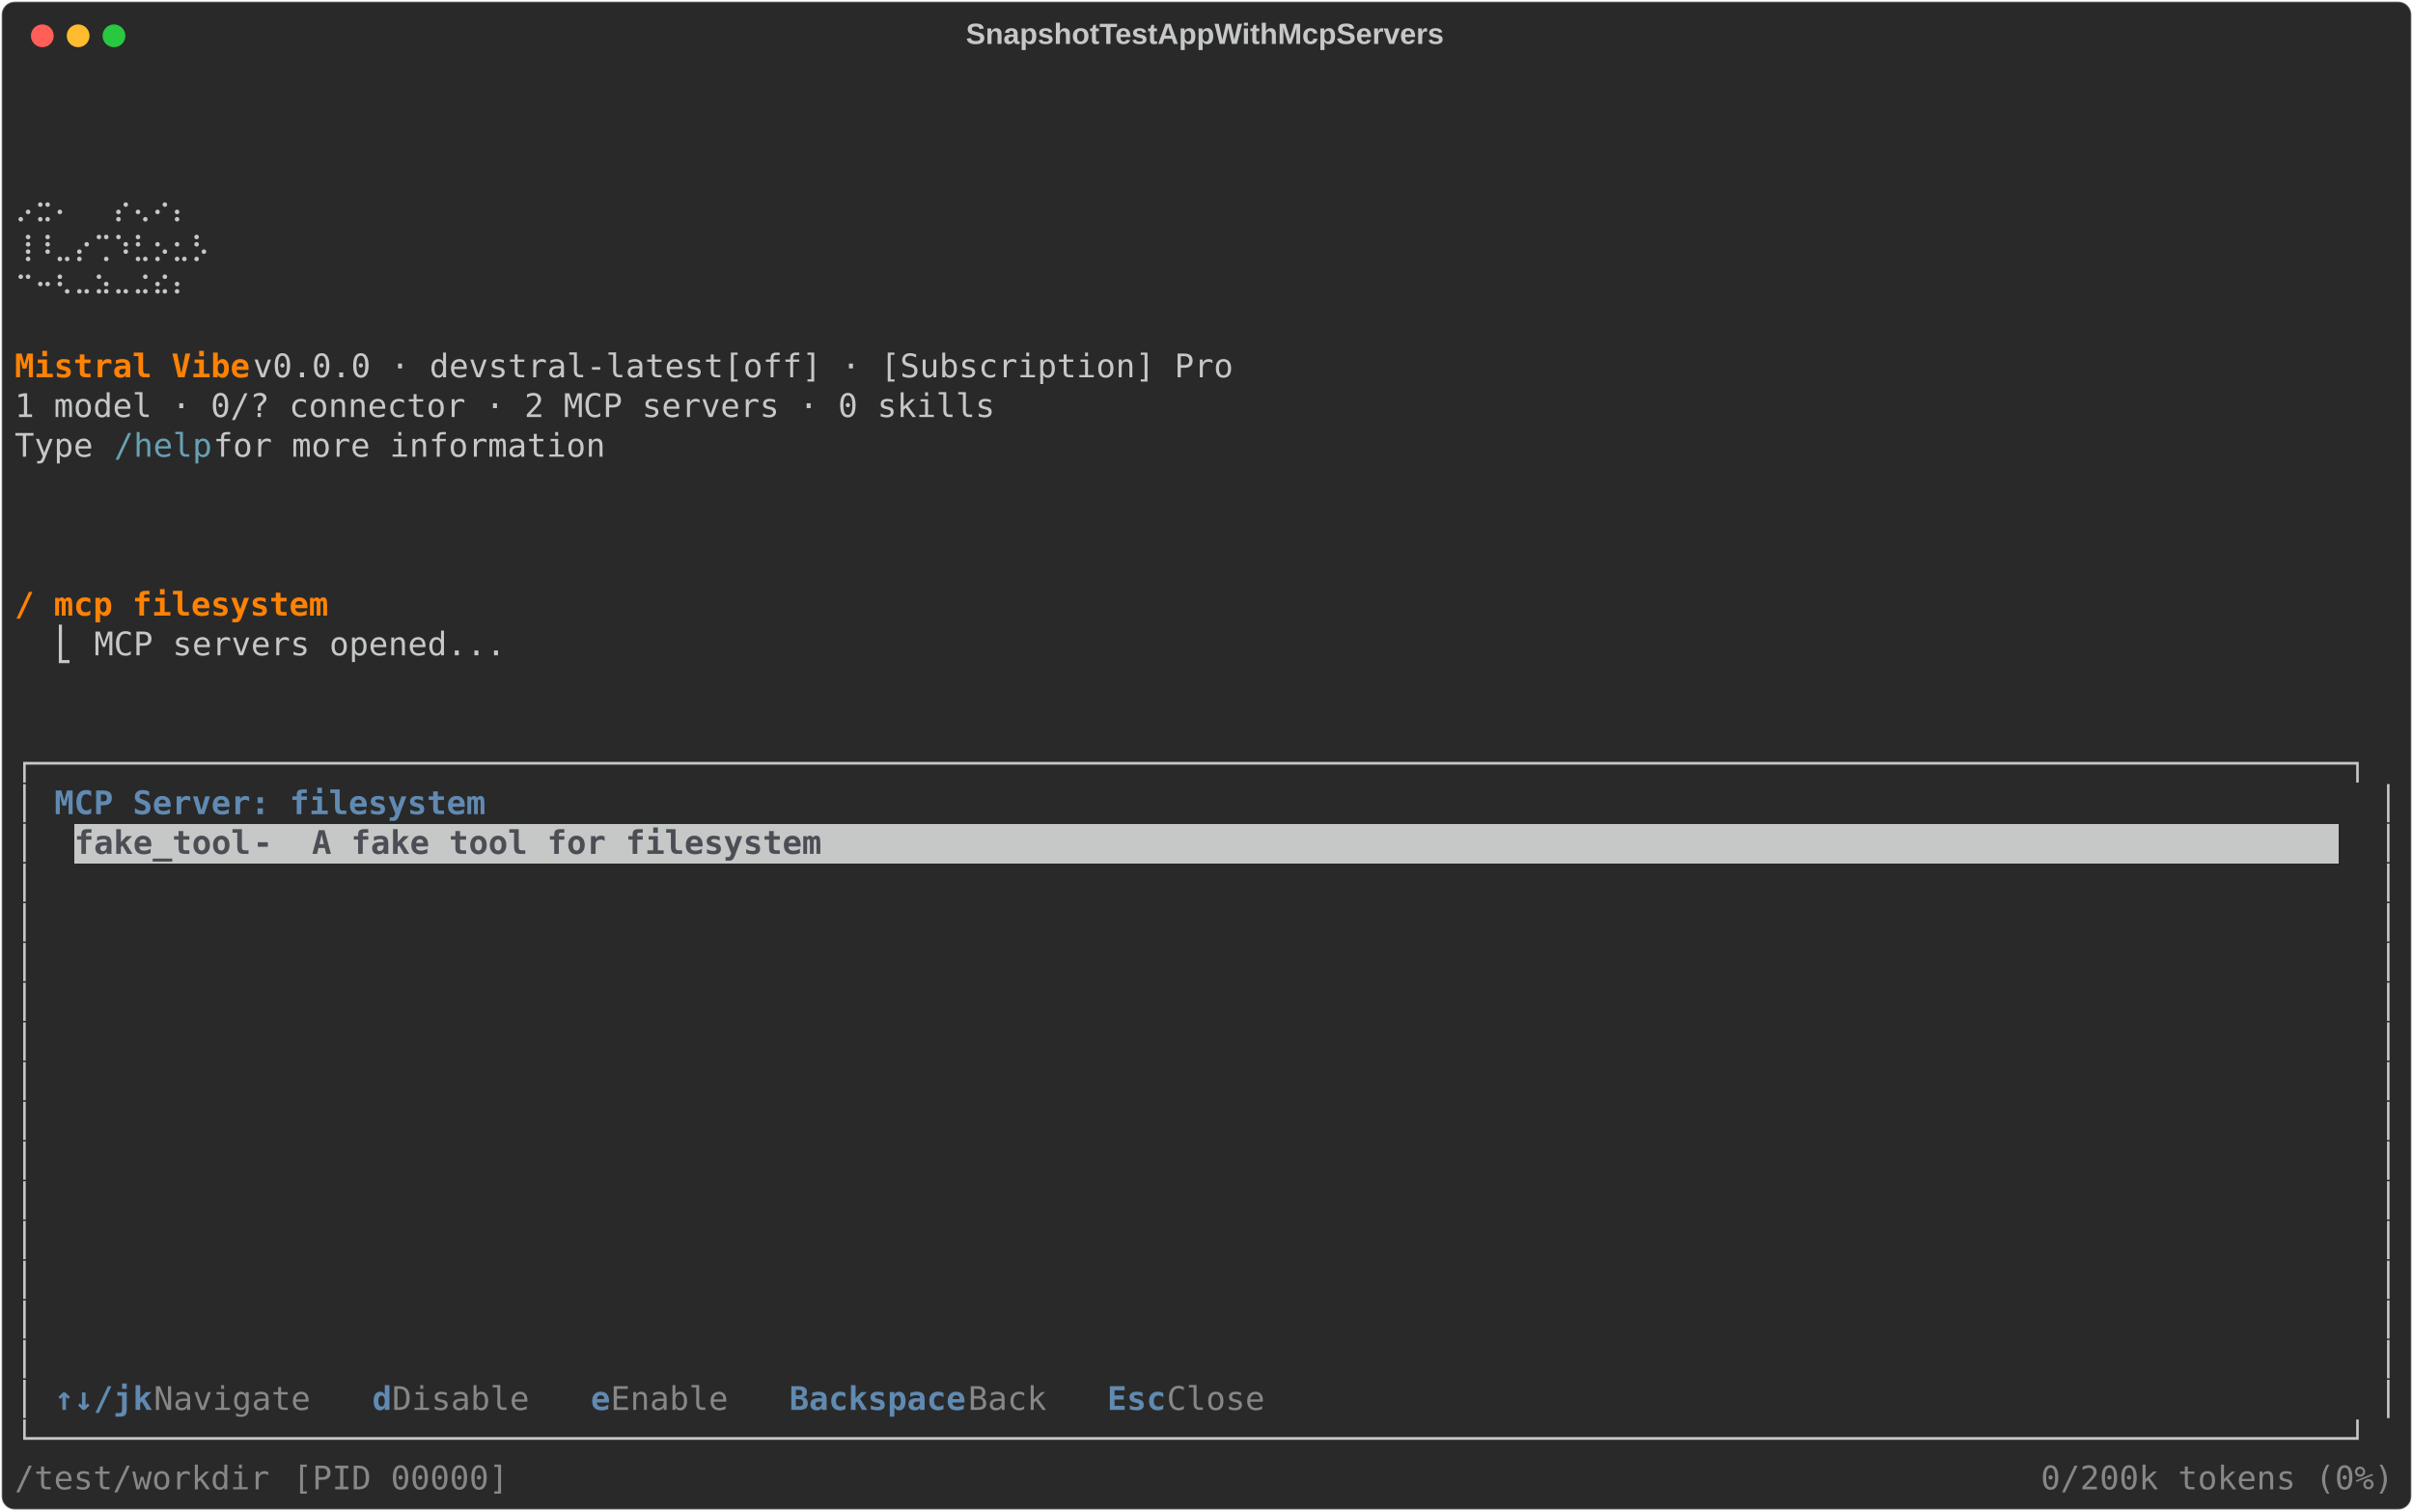
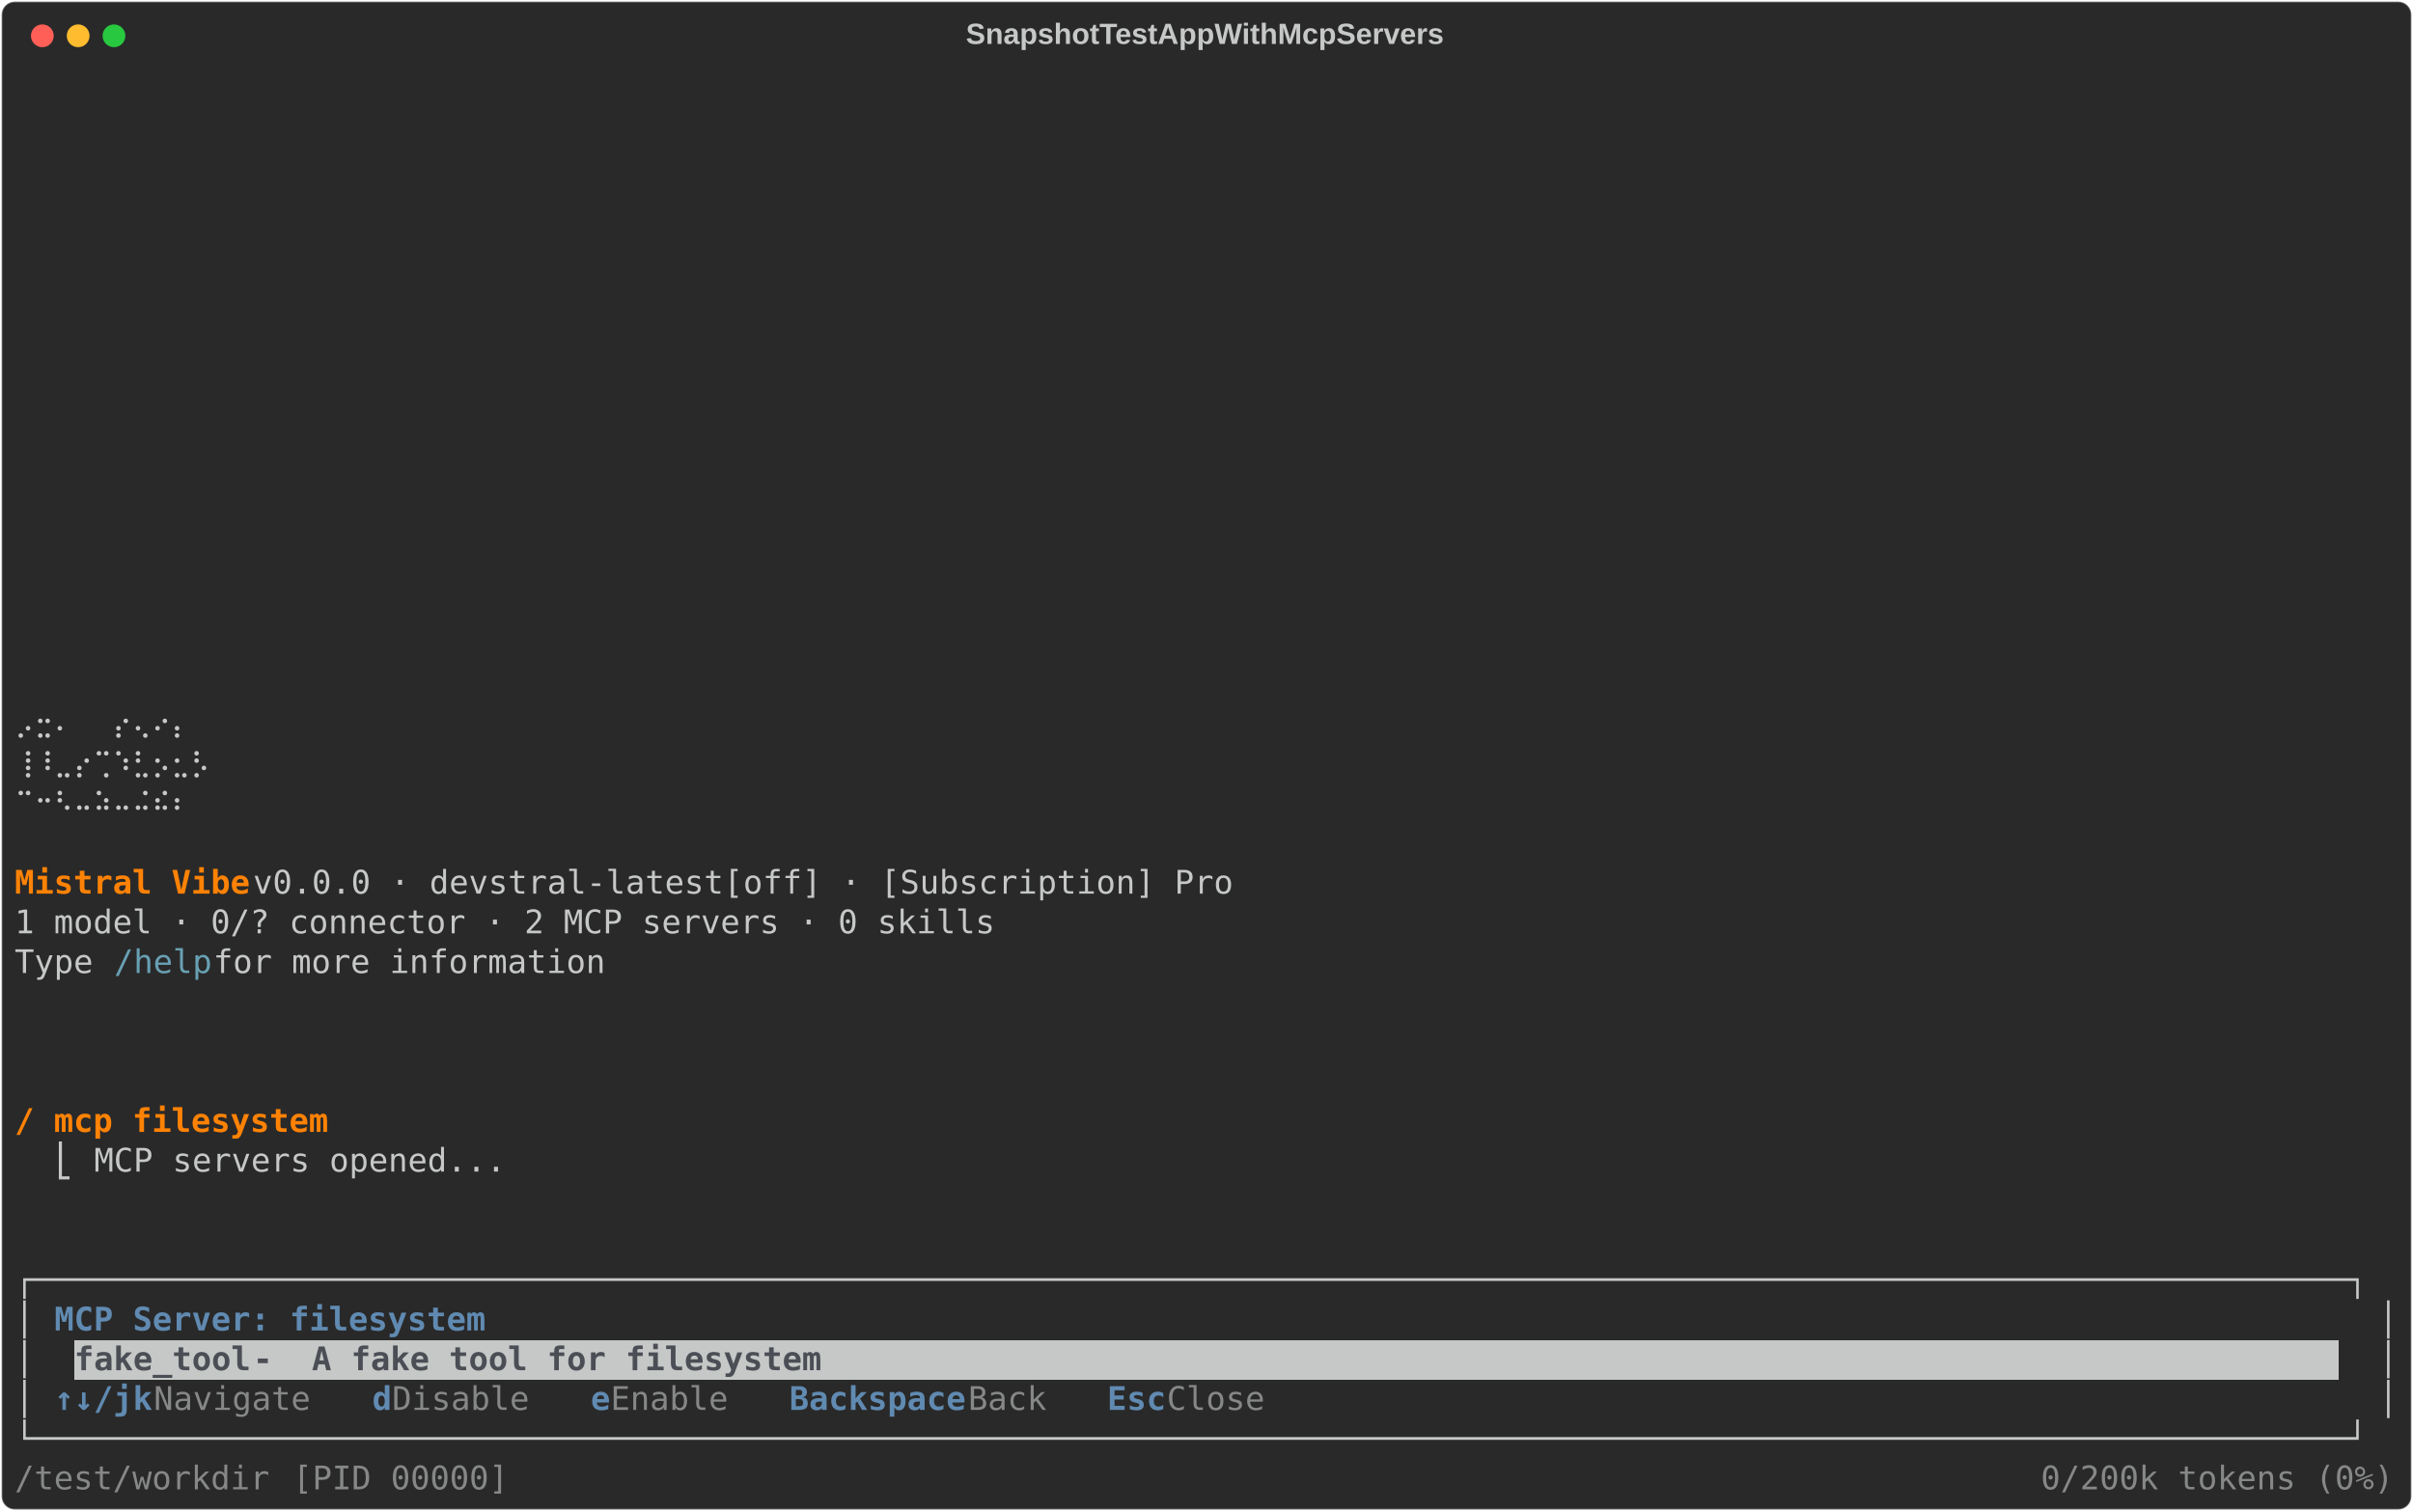
<svg xmlns="http://www.w3.org/2000/svg" class="rich-terminal" viewBox="0 0 1482 928.4">
  <style>

    @font-face {
        font-family: "Fira Code";
        src: local("FiraCode-Regular"),
                url("https://cdnjs.cloudflare.com/ajax/libs/firacode/6.2.0/woff2/FiraCode-Regular.woff2") format("woff2"),
                url("https://cdnjs.cloudflare.com/ajax/libs/firacode/6.2.0/woff/FiraCode-Regular.woff") format("woff");
        font-style: normal;
        font-weight: 400;
    }
    @font-face {
        font-family: "Fira Code";
        src: local("FiraCode-Bold"),
                url("https://cdnjs.cloudflare.com/ajax/libs/firacode/6.2.0/woff2/FiraCode-Bold.woff2") format("woff2"),
                url("https://cdnjs.cloudflare.com/ajax/libs/firacode/6.2.0/woff/FiraCode-Bold.woff") format("woff");
        font-style: bold;
        font-weight: 700;
    }

    .terminal-matrix {
        font-family: Fira Code, monospace;
        font-size: 20px;
        line-height: 24.4px;
        font-variant-east-asian: full-width;
    }

    .terminal-title {
        font-size: 18px;
        font-weight: bold;
        font-family: arial;
    }

    .terminal-r1 { fill: #c5c8c6 }
.terminal-r2 { fill: #ff8205;font-weight: bold }
.terminal-r3 { fill: #68a0b3 }
.terminal-r4 { fill: #608ab1;font-weight: bold }
.terminal-r5 { fill: #4b4e55;font-weight: bold }
.terminal-r6 { fill: #868887 }
    </style>
  <defs>
    <clipPath id="terminal-clip-terminal">
      <rect x="0" y="0" width="1463.0" height="877.4" />
    </clipPath>
    <clipPath id="terminal-line-0">
      <rect x="0" y="1.5" width="1464" height="24.65" />
    </clipPath>
    <clipPath id="terminal-line-1">
      <rect x="0" y="25.9" width="1464" height="24.65" />
    </clipPath>
    <clipPath id="terminal-line-2">
      <rect x="0" y="50.3" width="1464" height="24.65" />
    </clipPath>
    <clipPath id="terminal-line-3">
      <rect x="0" y="74.7" width="1464" height="24.65" />
    </clipPath>
    <clipPath id="terminal-line-4">
      <rect x="0" y="99.1" width="1464" height="24.65" />
    </clipPath>
    <clipPath id="terminal-line-5">
      <rect x="0" y="123.5" width="1464" height="24.65" />
    </clipPath>
    <clipPath id="terminal-line-6">
      <rect x="0" y="147.9" width="1464" height="24.65" />
    </clipPath>
    <clipPath id="terminal-line-7">
      <rect x="0" y="172.3" width="1464" height="24.65" />
    </clipPath>
    <clipPath id="terminal-line-8">
      <rect x="0" y="196.7" width="1464" height="24.65" />
    </clipPath>
    <clipPath id="terminal-line-9">
      <rect x="0" y="221.1" width="1464" height="24.65" />
    </clipPath>
    <clipPath id="terminal-line-10">
      <rect x="0" y="245.5" width="1464" height="24.65" />
    </clipPath>
    <clipPath id="terminal-line-11">
      <rect x="0" y="269.9" width="1464" height="24.65" />
    </clipPath>
    <clipPath id="terminal-line-12">
      <rect x="0" y="294.3" width="1464" height="24.65" />
    </clipPath>
    <clipPath id="terminal-line-13">
      <rect x="0" y="318.7" width="1464" height="24.65" />
    </clipPath>
    <clipPath id="terminal-line-14">
      <rect x="0" y="343.1" width="1464" height="24.65" />
    </clipPath>
    <clipPath id="terminal-line-15">
      <rect x="0" y="367.5" width="1464" height="24.65" />
    </clipPath>
    <clipPath id="terminal-line-16">
      <rect x="0" y="391.9" width="1464" height="24.65" />
    </clipPath>
    <clipPath id="terminal-line-17">
      <rect x="0" y="416.3" width="1464" height="24.65" />
    </clipPath>
    <clipPath id="terminal-line-18">
      <rect x="0" y="440.7" width="1464" height="24.65" />
    </clipPath>
    <clipPath id="terminal-line-19">
      <rect x="0" y="465.1" width="1464" height="24.65" />
    </clipPath>
    <clipPath id="terminal-line-20">
      <rect x="0" y="489.5" width="1464" height="24.65" />
    </clipPath>
    <clipPath id="terminal-line-21">
      <rect x="0" y="513.9" width="1464" height="24.65" />
    </clipPath>
    <clipPath id="terminal-line-22">
      <rect x="0" y="538.3" width="1464" height="24.65" />
    </clipPath>
    <clipPath id="terminal-line-23">
      <rect x="0" y="562.7" width="1464" height="24.65" />
    </clipPath>
    <clipPath id="terminal-line-24">
      <rect x="0" y="587.1" width="1464" height="24.65" />
    </clipPath>
    <clipPath id="terminal-line-25">
      <rect x="0" y="611.5" width="1464" height="24.65" />
    </clipPath>
    <clipPath id="terminal-line-26">
      <rect x="0" y="635.9" width="1464" height="24.65" />
    </clipPath>
    <clipPath id="terminal-line-27">
      <rect x="0" y="660.3" width="1464" height="24.65" />
    </clipPath>
    <clipPath id="terminal-line-28">
      <rect x="0" y="684.7" width="1464" height="24.65" />
    </clipPath>
    <clipPath id="terminal-line-29">
      <rect x="0" y="709.1" width="1464" height="24.65" />
    </clipPath>
    <clipPath id="terminal-line-30">
      <rect x="0" y="733.5" width="1464" height="24.65" />
    </clipPath>
    <clipPath id="terminal-line-31">
      <rect x="0" y="757.9" width="1464" height="24.65" />
    </clipPath>
    <clipPath id="terminal-line-32">
      <rect x="0" y="782.3" width="1464" height="24.65" />
    </clipPath>
    <clipPath id="terminal-line-33">
      <rect x="0" y="806.7" width="1464" height="24.65" />
    </clipPath>
    <clipPath id="terminal-line-34">
      <rect x="0" y="831.1" width="1464" height="24.65" />
    </clipPath>
  </defs>
  <rect fill="#292929" stroke="rgba(255,255,255,0.35)" stroke-width="1" x="1" y="1" width="1480" height="926.4" rx="8" />
  <text class="terminal-title" fill="#c5c8c6" text-anchor="middle" x="740" y="27">SnapshotTestAppWithMcpServers</text>
  <g transform="translate(26,22)">
    <circle cx="0" cy="0" r="7" fill="#ff5f57" />
    <circle cx="22" cy="0" r="7" fill="#febc2e" />
    <circle cx="44" cy="0" r="7" fill="#28c840" />
  </g>
  <g transform="translate(9, 41)" clip-path="url(#terminal-clip-terminal)">
-     <rect fill="#c5c8c6" x="36.6" y="465.1" width="109.8" height="24.65" shape-rendering="crispEdges" />
-     <rect fill="#c5c8c6" x="146.4" y="465.1" width="378.2" height="24.65" shape-rendering="crispEdges" />
-     <rect fill="#c5c8c6" x="524.6" y="465.1" width="902.8" height="24.65" shape-rendering="crispEdges" />
+     <rect fill="#c5c8c6" x="36.6" y="782.3" width="109.8" height="24.65" shape-rendering="crispEdges" />
+     <rect fill="#c5c8c6" x="146.4" y="782.3" width="378.2" height="24.65" shape-rendering="crispEdges" />
+     <rect fill="#c5c8c6" x="524.6" y="782.3" width="902.8" height="24.65" shape-rendering="crispEdges" />
    <g class="terminal-matrix">
      <text class="terminal-r1" x="1464" y="20" textLength="12.2" clip-path="url(#terminal-line-0)">
</text>
      <text class="terminal-r1" x="1464" y="44.4" textLength="12.2" clip-path="url(#terminal-line-1)">
</text>
      <text class="terminal-r1" x="1464" y="68.8" textLength="12.2" clip-path="url(#terminal-line-2)">
</text>
-       <text class="terminal-r1" x="0" y="93.2" textLength="134.2" clip-path="url(#terminal-line-3)">  ⡠⣒⠄  ⡔⢄⠔⡄</text>
      <text class="terminal-r1" x="1464" y="93.2" textLength="12.2" clip-path="url(#terminal-line-3)">
</text>
-       <text class="terminal-r1" x="0" y="117.6" textLength="134.2" clip-path="url(#terminal-line-4)"> ⢸⠸⣀⡔⢉⠱⣃⡢⣂⡣</text>
      <text class="terminal-r1" x="1464" y="117.6" textLength="12.2" clip-path="url(#terminal-line-4)">
</text>
-       <text class="terminal-r1" x="0" y="142" textLength="134.2" clip-path="url(#terminal-line-5)">  ⠉⠒⠣⠤⠵⠤⠬⠮⠆</text>
      <text class="terminal-r1" x="1464" y="142" textLength="12.2" clip-path="url(#terminal-line-5)">
</text>
      <text class="terminal-r1" x="1464" y="166.4" textLength="12.2" clip-path="url(#terminal-line-6)">
</text>
-       <text class="terminal-r2" x="0" y="190.8" textLength="146.4" clip-path="url(#terminal-line-7)">Mistral Vibe</text>
-       <text class="terminal-r1" x="146.4" y="190.8" textLength="622.2" clip-path="url(#terminal-line-7)"> v0.0.0 · devstral-latest[off] · [Subscription] Pro</text>
      <text class="terminal-r1" x="1464" y="190.8" textLength="12.2" clip-path="url(#terminal-line-7)">
</text>
-       <text class="terminal-r1" x="0" y="215.2" textLength="610" clip-path="url(#terminal-line-8)">1 model · 0/? connector · 2 MCP servers · 0 skills</text>
      <text class="terminal-r1" x="1464" y="215.2" textLength="12.2" clip-path="url(#terminal-line-8)">
</text>
-       <text class="terminal-r1" x="0" y="239.6" textLength="61" clip-path="url(#terminal-line-9)">Type </text>
-       <text class="terminal-r3" x="61" y="239.6" textLength="61" clip-path="url(#terminal-line-9)">/help</text>
-       <text class="terminal-r1" x="122" y="239.6" textLength="256.2" clip-path="url(#terminal-line-9)"> for more information</text>
      <text class="terminal-r1" x="1464" y="239.6" textLength="12.2" clip-path="url(#terminal-line-9)">
</text>
      <text class="terminal-r1" x="1464" y="264" textLength="12.2" clip-path="url(#terminal-line-10)">
</text>
      <text class="terminal-r1" x="1464" y="288.4" textLength="12.2" clip-path="url(#terminal-line-11)">
</text>
      <text class="terminal-r1" x="1464" y="312.8" textLength="12.2" clip-path="url(#terminal-line-12)">
</text>
-       <text class="terminal-r2" x="0" y="337.2" textLength="195.2" clip-path="url(#terminal-line-13)">/ mcp filesystem</text>
      <text class="terminal-r1" x="1464" y="337.2" textLength="12.2" clip-path="url(#terminal-line-13)">
</text>
-       <text class="terminal-r1" x="24.4" y="361.6" textLength="12.2" clip-path="url(#terminal-line-14)">⎣</text>
-       <text class="terminal-r1" x="48.8" y="361.6" textLength="256.2" clip-path="url(#terminal-line-14)">MCP servers opened...</text>
      <text class="terminal-r1" x="1464" y="361.6" textLength="12.2" clip-path="url(#terminal-line-14)">
</text>
      <text class="terminal-r1" x="1464" y="386" textLength="12.2" clip-path="url(#terminal-line-15)">
</text>
+       <text class="terminal-r1" x="0" y="410.4" textLength="134.2" clip-path="url(#terminal-line-16)">  ⡠⣒⠄  ⡔⢄⠔⡄</text>
      <text class="terminal-r1" x="1464" y="410.4" textLength="12.2" clip-path="url(#terminal-line-16)">
</text>
-       <text class="terminal-r1" x="0" y="434.8" textLength="1464" clip-path="url(#terminal-line-17)">┌──────────────────────────────────────────────────────────────────────────────────────────────────────────────────────┐</text>
+       <text class="terminal-r1" x="0" y="434.8" textLength="134.2" clip-path="url(#terminal-line-17)"> ⢸⠸⣀⡔⢉⠱⣃⡢⣂⡣</text>
      <text class="terminal-r1" x="1464" y="434.8" textLength="12.2" clip-path="url(#terminal-line-17)">
</text>
-       <text class="terminal-r1" x="0" y="459.2" textLength="12.2" clip-path="url(#terminal-line-18)">│</text>
-       <text class="terminal-r4" x="24.4" y="459.2" textLength="268.4" clip-path="url(#terminal-line-18)">MCP Server: filesystem</text>
-       <text class="terminal-r1" x="1451.8" y="459.2" textLength="12.2" clip-path="url(#terminal-line-18)">│</text>
+       <text class="terminal-r1" x="0" y="459.2" textLength="134.2" clip-path="url(#terminal-line-18)">  ⠉⠒⠣⠤⠵⠤⠬⠮⠆</text>
      <text class="terminal-r1" x="1464" y="459.2" textLength="12.2" clip-path="url(#terminal-line-18)">
</text>
-       <text class="terminal-r1" x="0" y="483.6" textLength="12.2" clip-path="url(#terminal-line-19)">│</text>
-       <text class="terminal-r5" x="36.6" y="483.6" textLength="109.8" clip-path="url(#terminal-line-19)">fake_tool</text>
-       <text class="terminal-r5" x="146.4" y="483.6" textLength="378.2" clip-path="url(#terminal-line-19)">  -  A fake tool for filesystem</text>
-       <text class="terminal-r1" x="1451.8" y="483.6" textLength="12.2" clip-path="url(#terminal-line-19)">│</text>
      <text class="terminal-r1" x="1464" y="483.6" textLength="12.2" clip-path="url(#terminal-line-19)">
</text>
-       <text class="terminal-r1" x="0" y="508" textLength="12.2" clip-path="url(#terminal-line-20)">│</text>
-       <text class="terminal-r1" x="1451.8" y="508" textLength="12.2" clip-path="url(#terminal-line-20)">│</text>
+       <text class="terminal-r2" x="0" y="508" textLength="146.4" clip-path="url(#terminal-line-20)">Mistral Vibe</text>
+       <text class="terminal-r1" x="146.4" y="508" textLength="622.2" clip-path="url(#terminal-line-20)"> v0.0.0 · devstral-latest[off] · [Subscription] Pro</text>
      <text class="terminal-r1" x="1464" y="508" textLength="12.2" clip-path="url(#terminal-line-20)">
</text>
-       <text class="terminal-r1" x="0" y="532.4" textLength="12.2" clip-path="url(#terminal-line-21)">│</text>
-       <text class="terminal-r1" x="1451.8" y="532.4" textLength="12.2" clip-path="url(#terminal-line-21)">│</text>
+       <text class="terminal-r1" x="0" y="532.4" textLength="610" clip-path="url(#terminal-line-21)">1 model · 0/? connector · 2 MCP servers · 0 skills</text>
      <text class="terminal-r1" x="1464" y="532.4" textLength="12.2" clip-path="url(#terminal-line-21)">
</text>
-       <text class="terminal-r1" x="0" y="556.8" textLength="12.2" clip-path="url(#terminal-line-22)">│</text>
-       <text class="terminal-r1" x="1451.8" y="556.8" textLength="12.2" clip-path="url(#terminal-line-22)">│</text>
+       <text class="terminal-r1" x="0" y="556.8" textLength="61" clip-path="url(#terminal-line-22)">Type </text>
+       <text class="terminal-r3" x="61" y="556.8" textLength="61" clip-path="url(#terminal-line-22)">/help</text>
+       <text class="terminal-r1" x="122" y="556.8" textLength="256.2" clip-path="url(#terminal-line-22)"> for more information</text>
      <text class="terminal-r1" x="1464" y="556.8" textLength="12.2" clip-path="url(#terminal-line-22)">
</text>
-       <text class="terminal-r1" x="0" y="581.2" textLength="12.2" clip-path="url(#terminal-line-23)">│</text>
-       <text class="terminal-r1" x="1451.8" y="581.2" textLength="12.2" clip-path="url(#terminal-line-23)">│</text>
      <text class="terminal-r1" x="1464" y="581.2" textLength="12.2" clip-path="url(#terminal-line-23)">
</text>
-       <text class="terminal-r1" x="0" y="605.6" textLength="12.2" clip-path="url(#terminal-line-24)">│</text>
-       <text class="terminal-r1" x="1451.8" y="605.6" textLength="12.2" clip-path="url(#terminal-line-24)">│</text>
      <text class="terminal-r1" x="1464" y="605.6" textLength="12.2" clip-path="url(#terminal-line-24)">
</text>
-       <text class="terminal-r1" x="0" y="630" textLength="12.2" clip-path="url(#terminal-line-25)">│</text>
-       <text class="terminal-r1" x="1451.8" y="630" textLength="12.2" clip-path="url(#terminal-line-25)">│</text>
      <text class="terminal-r1" x="1464" y="630" textLength="12.2" clip-path="url(#terminal-line-25)">
</text>
-       <text class="terminal-r1" x="0" y="654.4" textLength="12.2" clip-path="url(#terminal-line-26)">│</text>
-       <text class="terminal-r1" x="1451.8" y="654.4" textLength="12.2" clip-path="url(#terminal-line-26)">│</text>
+       <text class="terminal-r2" x="0" y="654.4" textLength="195.2" clip-path="url(#terminal-line-26)">/ mcp filesystem</text>
      <text class="terminal-r1" x="1464" y="654.4" textLength="12.2" clip-path="url(#terminal-line-26)">
</text>
-       <text class="terminal-r1" x="0" y="678.8" textLength="12.2" clip-path="url(#terminal-line-27)">│</text>
-       <text class="terminal-r1" x="1451.8" y="678.8" textLength="12.2" clip-path="url(#terminal-line-27)">│</text>
+       <text class="terminal-r1" x="24.4" y="678.8" textLength="12.2" clip-path="url(#terminal-line-27)">⎣</text>
+       <text class="terminal-r1" x="48.8" y="678.8" textLength="256.2" clip-path="url(#terminal-line-27)">MCP servers opened...</text>
      <text class="terminal-r1" x="1464" y="678.8" textLength="12.2" clip-path="url(#terminal-line-27)">
</text>
-       <text class="terminal-r1" x="0" y="703.2" textLength="12.2" clip-path="url(#terminal-line-28)">│</text>
-       <text class="terminal-r1" x="1451.8" y="703.2" textLength="12.2" clip-path="url(#terminal-line-28)">│</text>
      <text class="terminal-r1" x="1464" y="703.2" textLength="12.2" clip-path="url(#terminal-line-28)">
</text>
-       <text class="terminal-r1" x="0" y="727.6" textLength="12.2" clip-path="url(#terminal-line-29)">│</text>
-       <text class="terminal-r1" x="1451.8" y="727.6" textLength="12.2" clip-path="url(#terminal-line-29)">│</text>
      <text class="terminal-r1" x="1464" y="727.6" textLength="12.2" clip-path="url(#terminal-line-29)">
</text>
-       <text class="terminal-r1" x="0" y="752" textLength="12.2" clip-path="url(#terminal-line-30)">│</text>
-       <text class="terminal-r1" x="1451.8" y="752" textLength="12.2" clip-path="url(#terminal-line-30)">│</text>
+       <text class="terminal-r1" x="0" y="752" textLength="1464" clip-path="url(#terminal-line-30)">┌──────────────────────────────────────────────────────────────────────────────────────────────────────────────────────┐</text>
      <text class="terminal-r1" x="1464" y="752" textLength="12.2" clip-path="url(#terminal-line-30)">
</text>
      <text class="terminal-r1" x="0" y="776.4" textLength="12.2" clip-path="url(#terminal-line-31)">│</text>
+       <text class="terminal-r4" x="24.4" y="776.4" textLength="268.4" clip-path="url(#terminal-line-31)">MCP Server: filesystem</text>
      <text class="terminal-r1" x="1451.8" y="776.4" textLength="12.2" clip-path="url(#terminal-line-31)">│</text>
      <text class="terminal-r1" x="1464" y="776.4" textLength="12.2" clip-path="url(#terminal-line-31)">
</text>
      <text class="terminal-r1" x="0" y="800.8" textLength="12.2" clip-path="url(#terminal-line-32)">│</text>
+       <text class="terminal-r5" x="36.6" y="800.8" textLength="109.8" clip-path="url(#terminal-line-32)">fake_tool</text>
+       <text class="terminal-r5" x="146.4" y="800.8" textLength="378.2" clip-path="url(#terminal-line-32)">  -  A fake tool for filesystem</text>
      <text class="terminal-r1" x="1451.8" y="800.8" textLength="12.2" clip-path="url(#terminal-line-32)">│</text>
      <text class="terminal-r1" x="1464" y="800.8" textLength="12.2" clip-path="url(#terminal-line-32)">
</text>
      <text class="terminal-r1" x="0" y="825.2" textLength="12.2" clip-path="url(#terminal-line-33)">│</text>
      <text class="terminal-r4" x="24.4" y="825.2" textLength="61" clip-path="url(#terminal-line-33)">↑↓/jk</text>
      <text class="terminal-r6" x="85.4" y="825.2" textLength="134.2" clip-path="url(#terminal-line-33)"> Navigate  </text>
      <text class="terminal-r4" x="219.6" y="825.2" textLength="12.2" clip-path="url(#terminal-line-33)">d</text>
      <text class="terminal-r6" x="231.8" y="825.2" textLength="122" clip-path="url(#terminal-line-33)"> Disable  </text>
      <text class="terminal-r4" x="353.8" y="825.2" textLength="12.2" clip-path="url(#terminal-line-33)">e</text>
      <text class="terminal-r6" x="366" y="825.2" textLength="109.8" clip-path="url(#terminal-line-33)"> Enable  </text>
      <text class="terminal-r4" x="475.8" y="825.2" textLength="109.8" clip-path="url(#terminal-line-33)">Backspace</text>
      <text class="terminal-r6" x="585.6" y="825.2" textLength="85.4" clip-path="url(#terminal-line-33)"> Back  </text>
      <text class="terminal-r4" x="671" y="825.2" textLength="36.6" clip-path="url(#terminal-line-33)">Esc</text>
      <text class="terminal-r6" x="707.6" y="825.2" textLength="73.2" clip-path="url(#terminal-line-33)"> Close</text>
      <text class="terminal-r1" x="1451.8" y="825.2" textLength="12.2" clip-path="url(#terminal-line-33)">│</text>
      <text class="terminal-r1" x="1464" y="825.2" textLength="12.2" clip-path="url(#terminal-line-33)">
</text>
      <text class="terminal-r1" x="0" y="849.6" textLength="1464" clip-path="url(#terminal-line-34)">└──────────────────────────────────────────────────────────────────────────────────────────────────────────────────────┘</text>
      <text class="terminal-r1" x="1464" y="849.6" textLength="12.2" clip-path="url(#terminal-line-34)">
</text>
      <text class="terminal-r6" x="0" y="874" textLength="158.6" clip-path="url(#terminal-line-35)">/test/workdir</text>
      <text class="terminal-r6" x="170.8" y="874" textLength="134.2" clip-path="url(#terminal-line-35)">[PID 00000]</text>
      <text class="terminal-r6" x="1244.4" y="874" textLength="219.6" clip-path="url(#terminal-line-35)">0/200k tokens (0%)</text>
    </g>
  </g>
</svg>
